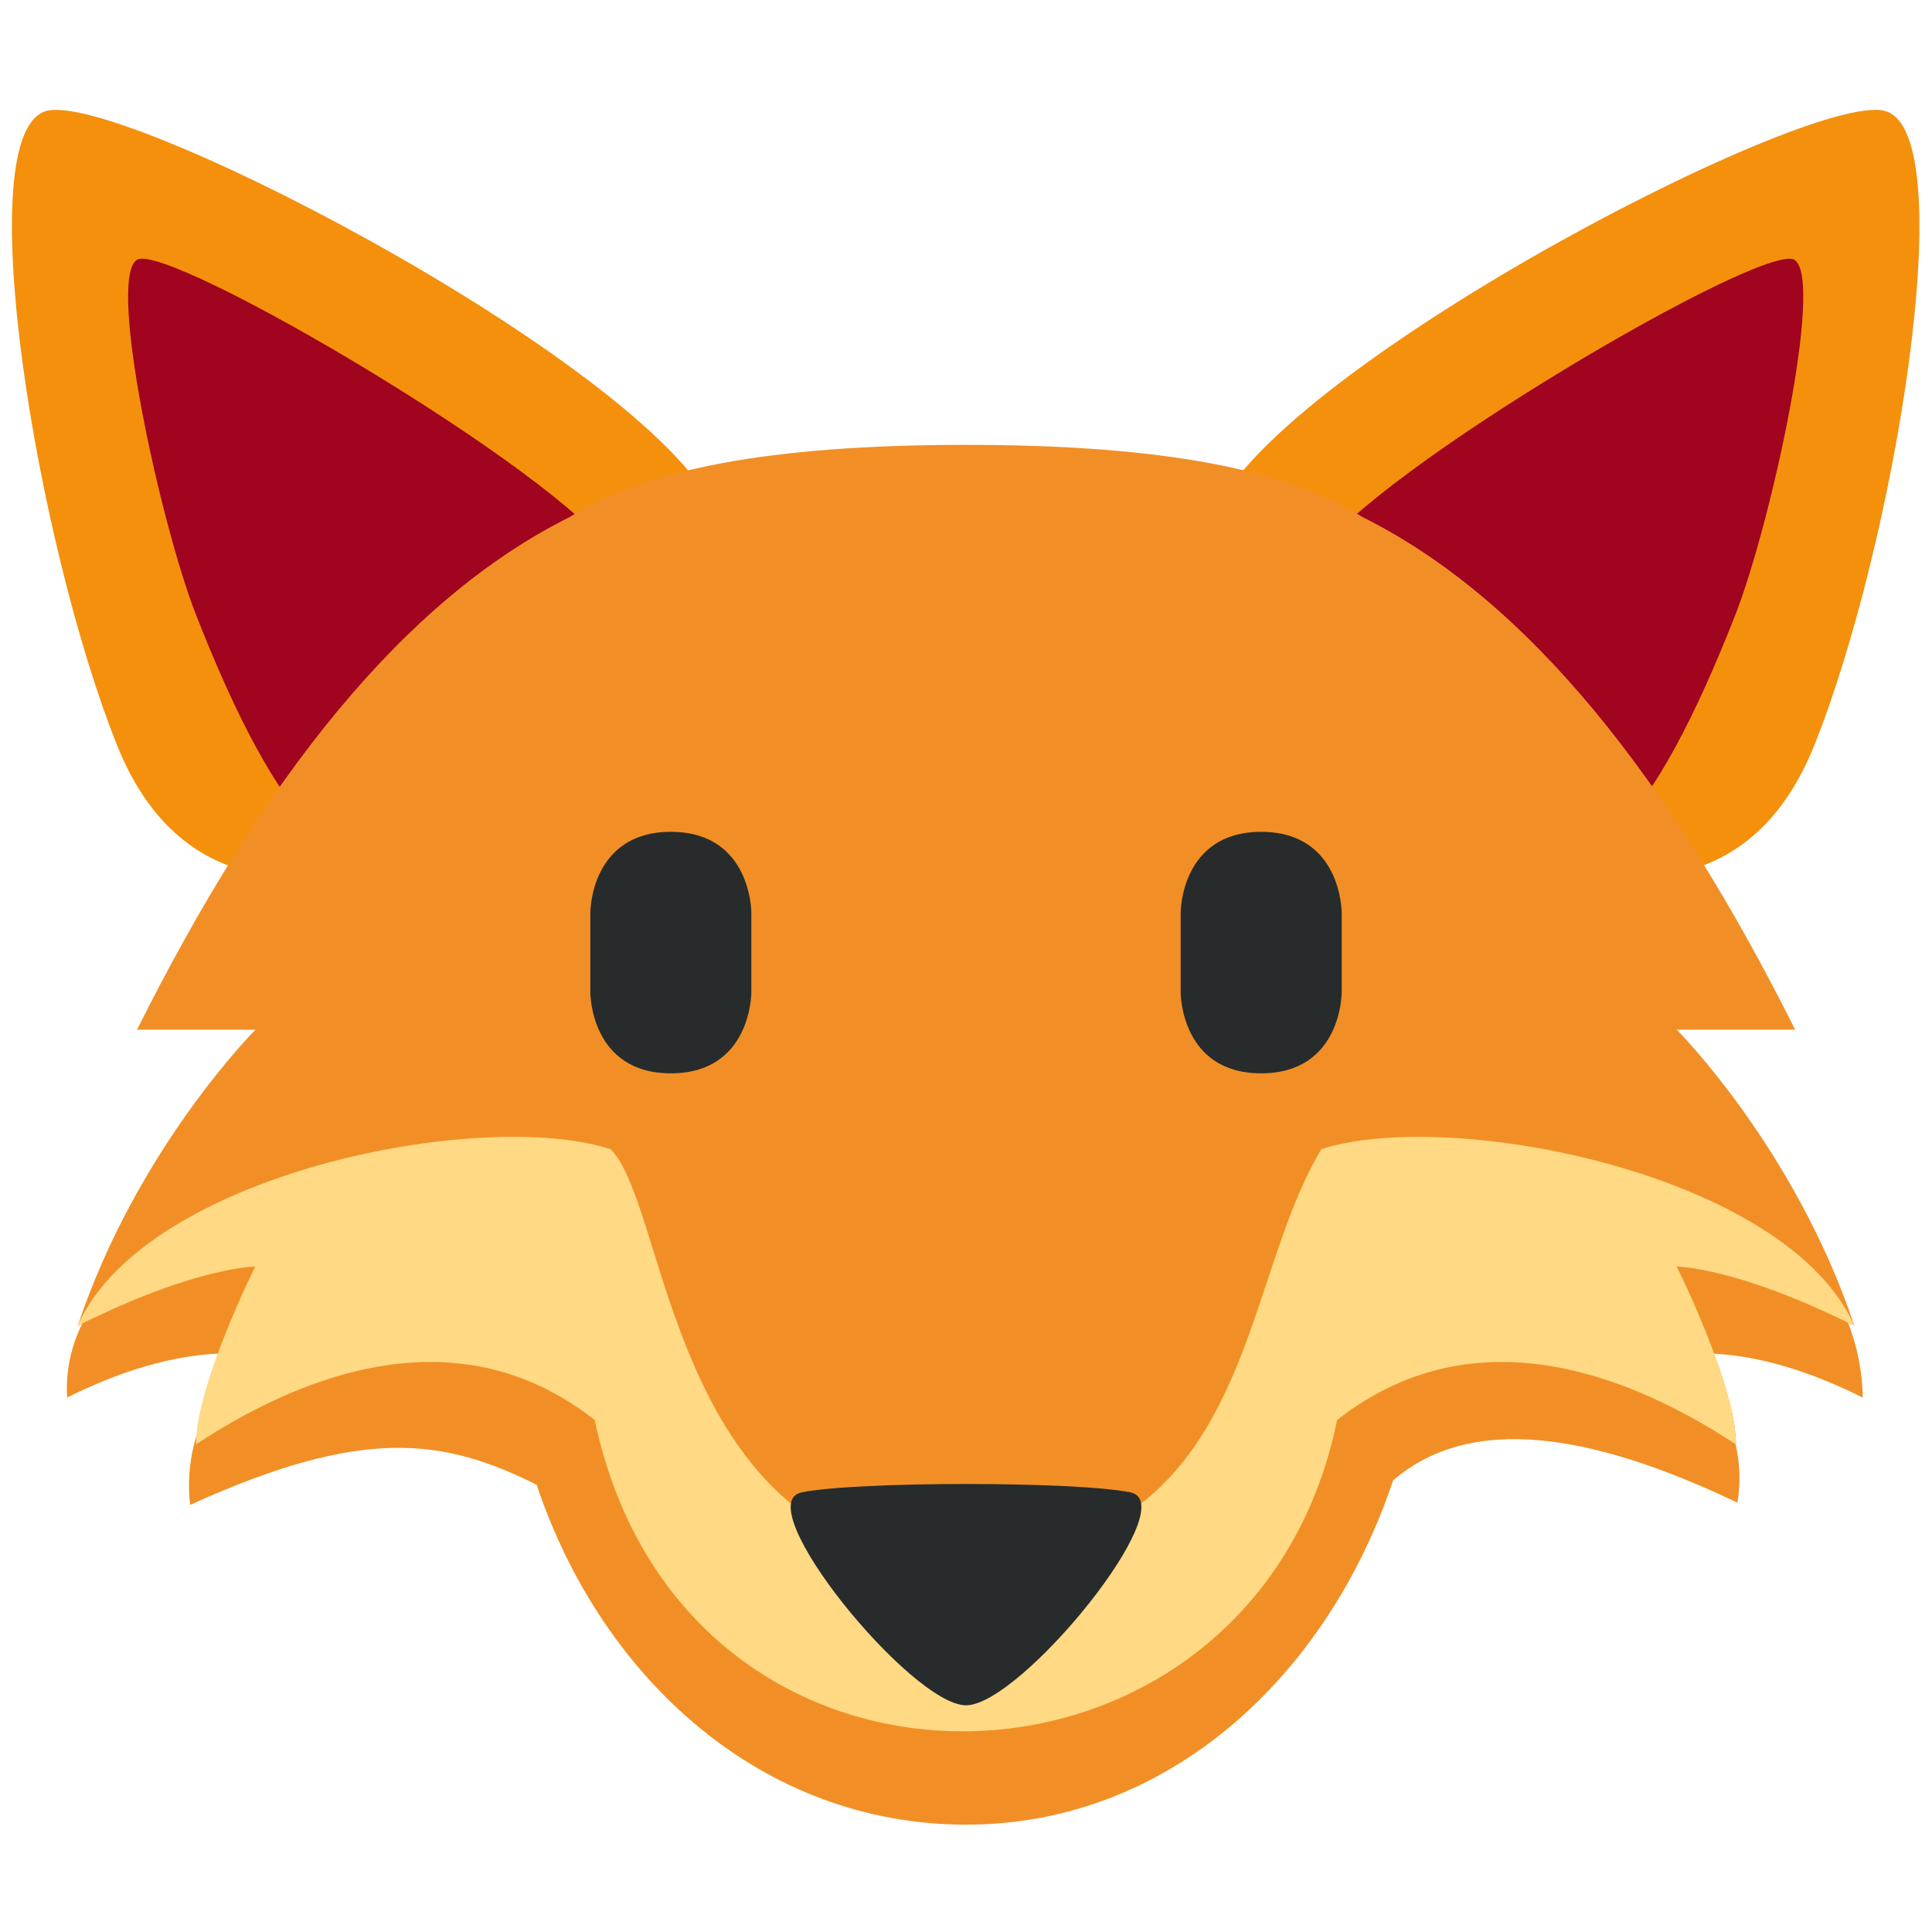
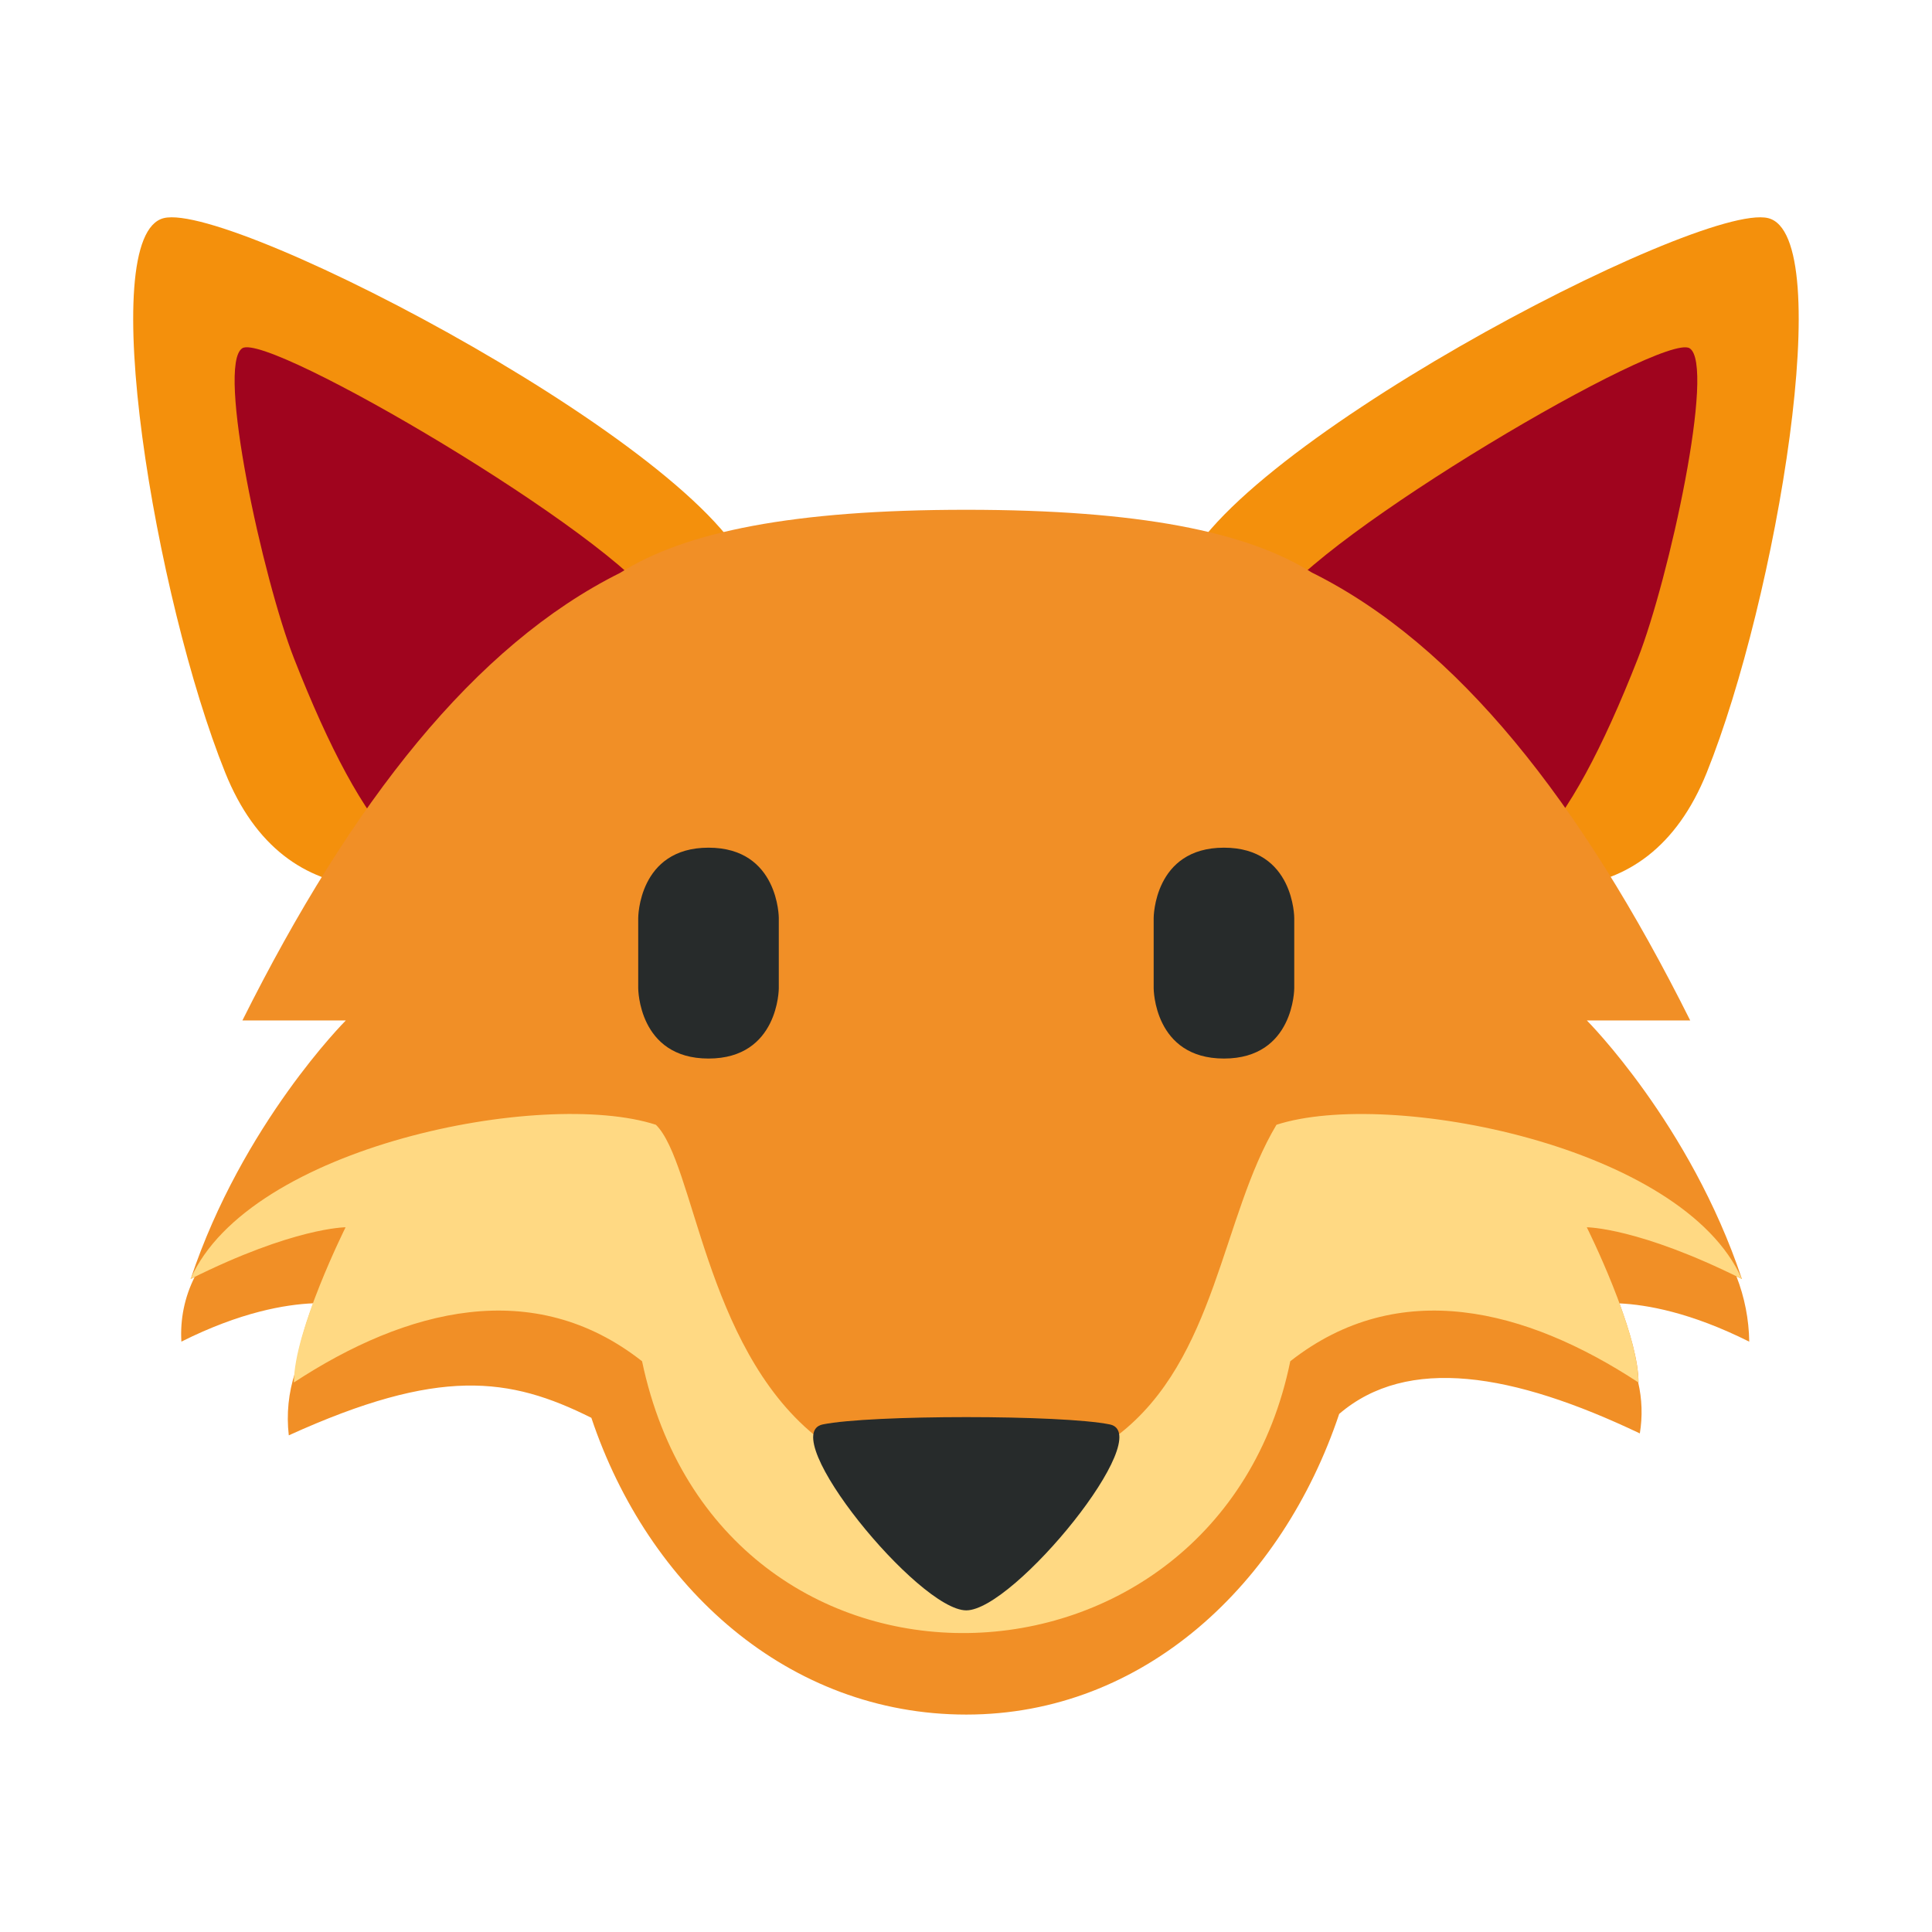
- <svg xmlns="http://www.w3.org/2000/svg" viewBox="0 0 36 36">
+ <svg xmlns="http://www.w3.org/2000/svg" viewBox="-2.62 -2.59 41.23 41.23">
  <path fill="#F4900C" d="M13.431 9.802c.658 2.638-8.673 10.489-11.244 4.098C.696 10.197-.606 2.434.874 2.065c1.48-.368 11.9 5.098 12.557 7.737" />
  <path fill="#A0041E" d="M11.437 10.355c.96 1.538-1.831 4.561-3.368 5.522-1.538.961-2.899-.552-4.414-4.414-.662-1.689-1.666-6.27-1.103-6.622.562-.351 7.924 3.976 8.885 5.514" />
  <path fill="#F4900C" d="M22.557 9.802C21.9 12.441 31.23 20.291 33.802 13.9c1.49-3.703 2.792-11.466 1.312-11.835-1.48-.368-11.899 5.098-12.557 7.737" />
  <path fill="#A0041E" d="M24.552 10.355c-.96 1.538 1.831 4.561 3.368 5.522s2.898-.552 4.413-4.414c.662-1.688 1.666-6.269 1.104-6.621-.563-.352-7.924 3.975-8.885 5.513" />
  <path fill="#F18F26" d="M32.347 26.912c0-.454-.188-1.091-.407-1.687.585.028 1.519.191 2.77.817a4 4 0 0 0-.273-1.393c.041.02.075.034.116.055-1.103-3.31-3.309-5.517-3.309-5.517h2.206c-2.331-4.663-4.965-8.015-8.075-9.559-1.39-.873-3.688-1.338-7.373-1.339h-.003c-3.695 0-5.996.468-7.385 1.346-3.104 1.547-5.734 4.896-8.061 9.552H4.76s-2.207 2.206-3.311 5.517c.03-.015.055-.025.084-.04a2.7 2.7 0 0 0-.282 1.377c1.263-.632 2.217-.792 2.813-.818-.189.513-.343 1.044-.386 1.475a3.15 3.15 0 0 0-.135 1.343C6.75 26.584 8.25 26.792 10 27.667 11.213 31.29 14.206 34 18.001 34c3.793 0 6.746-2.794 7.958-6.416 1.458-1.25 3.708-.875 6.416.416a2.8 2.8 0 0 0-.036-1.093z" />
  <path fill="#FFD983" d="M31.243 23.601c.006 0 1.108.003 3.309 1.103-1.249-2.839-7.525-4.07-9.931-3.291-1.171 1.954-1.281 5.003-3.383 6.622-1.741 1.431-4.713 1.458-6.479 0-2.345-1.924-2.559-5.813-3.382-6.622-2.407-.781-8.681.454-9.931 3.291 2.201-1.101 3.304-1.103 3.309-1.103 0 .001-1.103 2.208-1.103 3.311l.001-.001v.001c2.398-1.573 5.116-2.271 7.429-.452 1.666 7.921 12.293 7.545 13.833 0 2.314-1.818 5.03-1.122 7.429.452v-.001l.001.001c.002-1.103-1.101-3.311-1.102-3.311" />
  <path fill="#272B2B" d="M11 17s0-1.5 1.5-1.5S14 17 14 17v1.5s0 1.5-1.5 1.5-1.5-1.5-1.5-1.5zm11 0s0-1.5 1.5-1.5S25 17 25 17v1.5s0 1.5-1.5 1.5-1.5-1.5-1.5-1.5zm-7.061 10.808c-1.021.208 2.041 3.968 3.062 3.968s4.082-3.76 3.062-3.968-5.103-.208-6.124 0" />
</svg>
